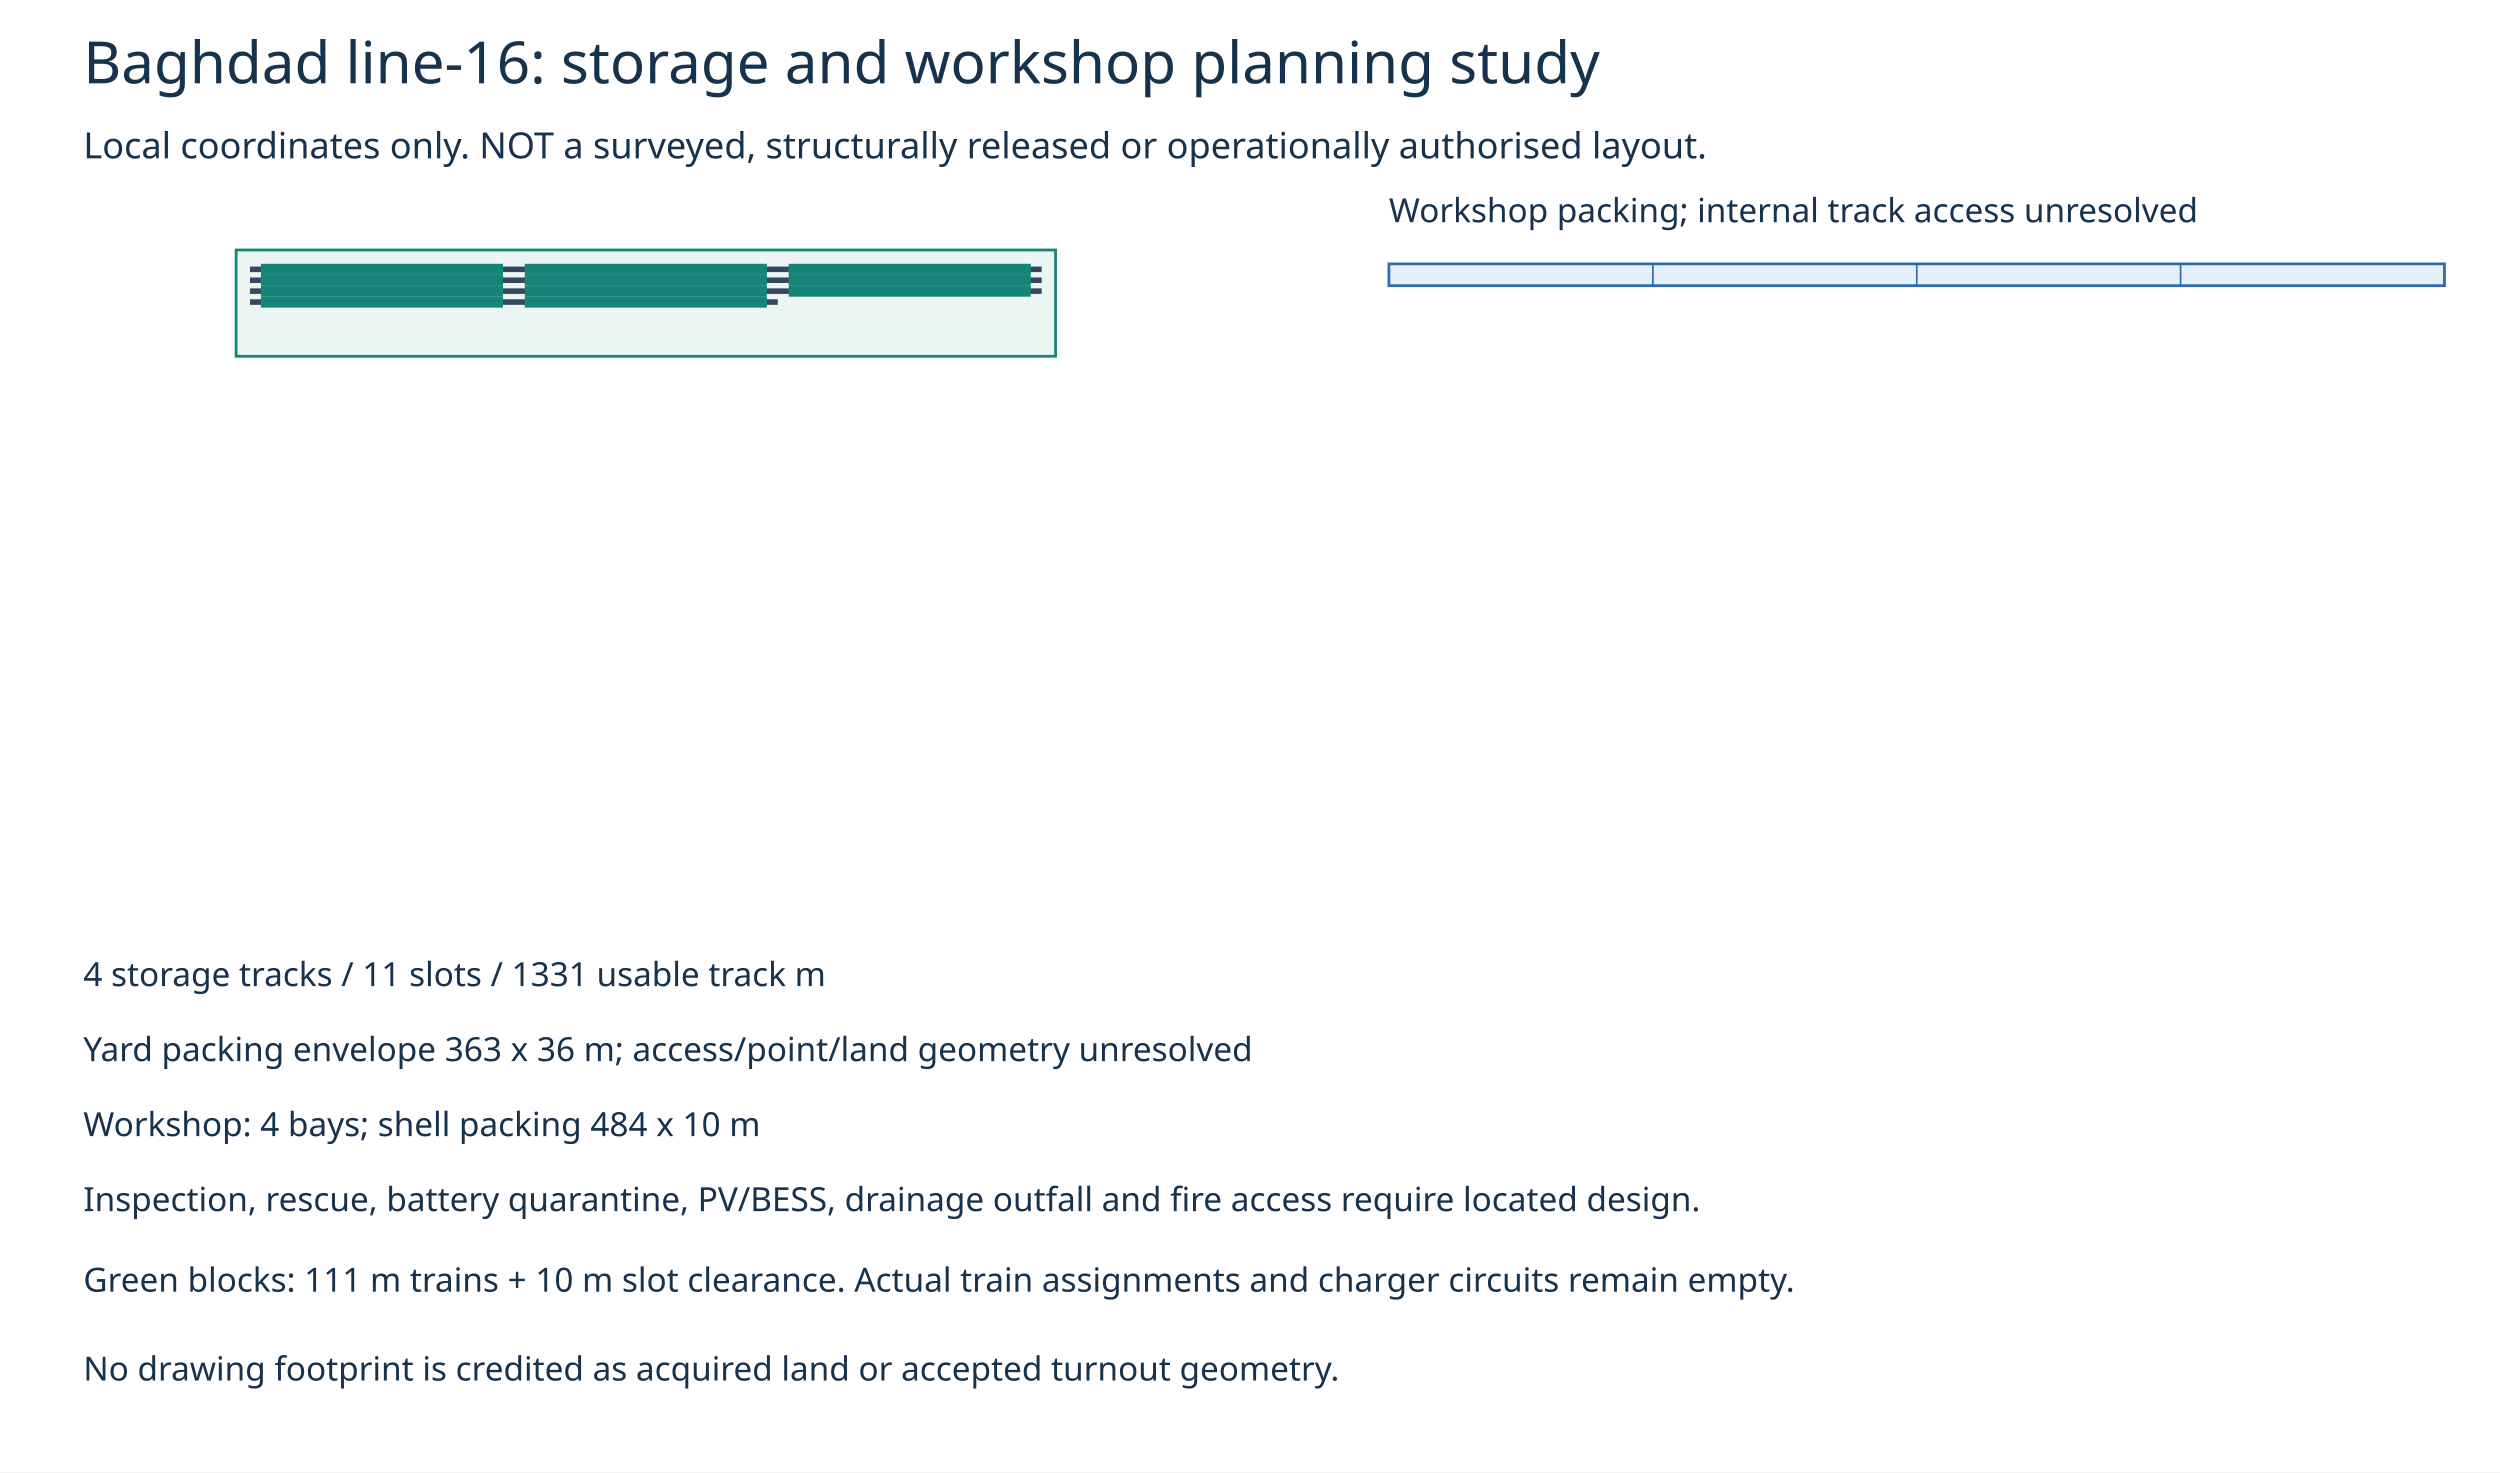
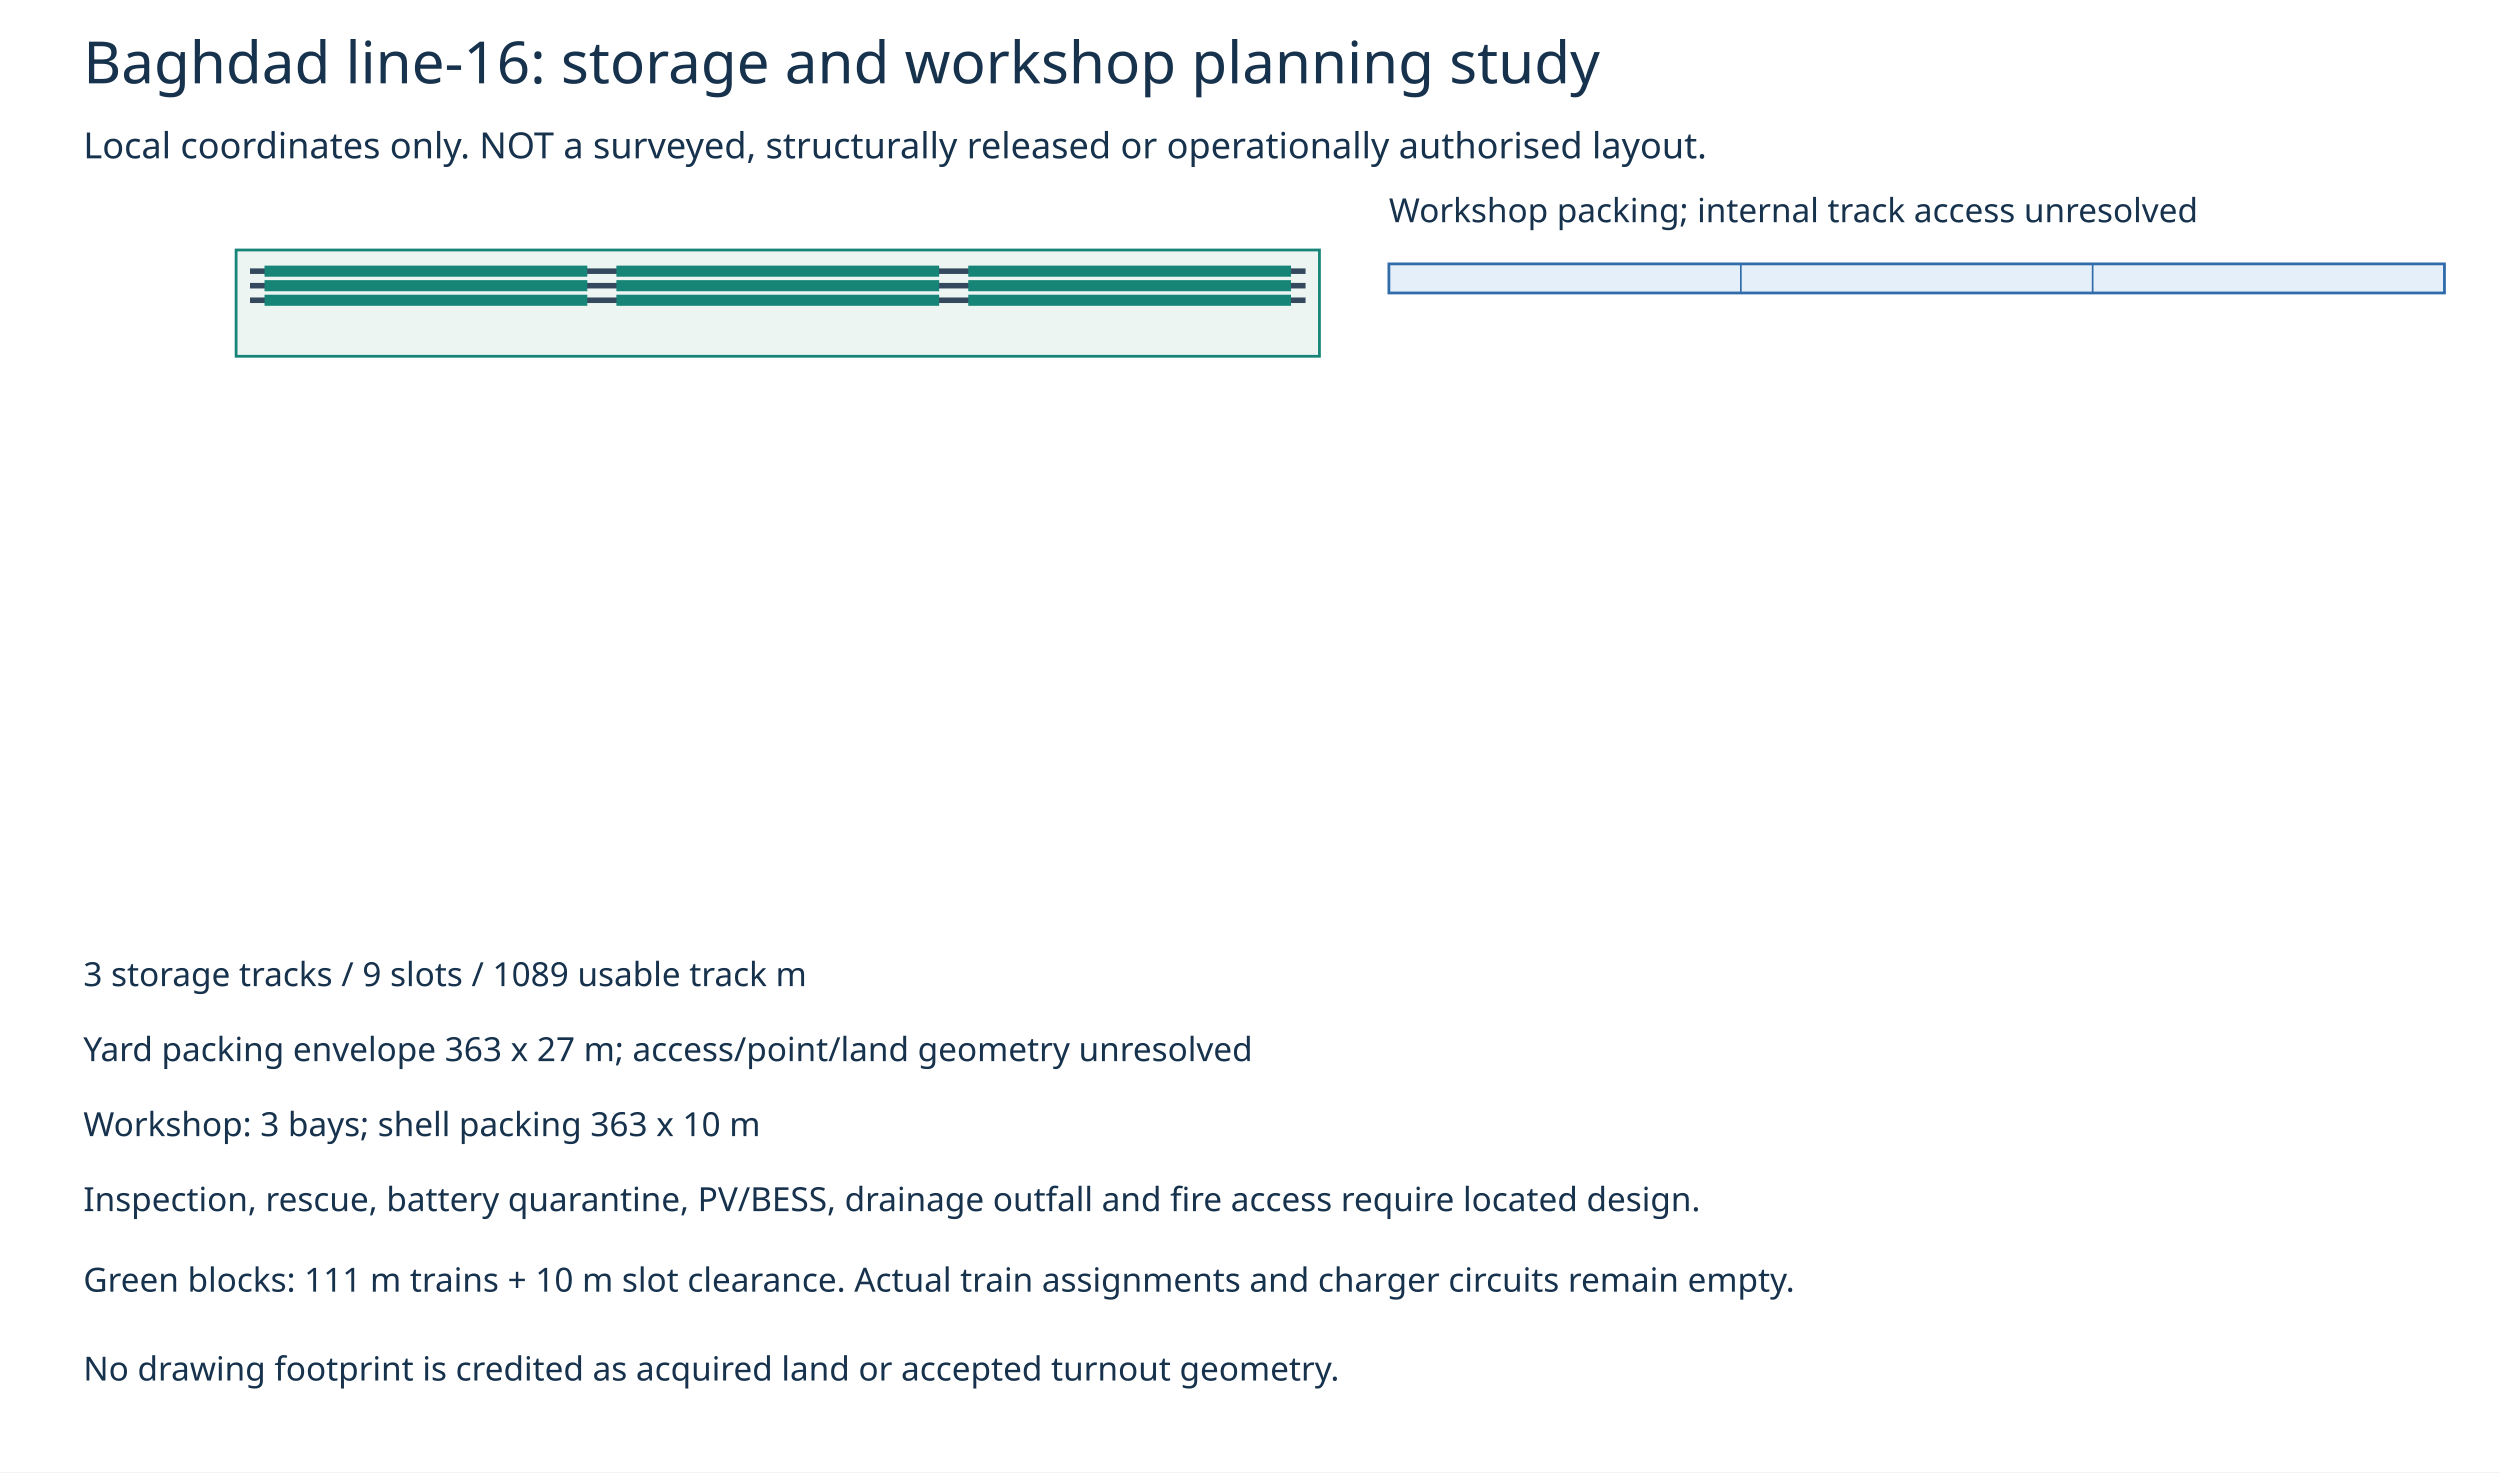
<svg xmlns="http://www.w3.org/2000/svg" width="900" height="530" viewBox="0 0 900 530">
  <rect width="900" height="530" fill="white" />
  <g font-family="sans-serif" fill="#17324d">
    <text x="30" y="30" font-size="21">Baghdad line-16: storage and workshop planning study</text>
    <text x="30" y="57" font-size="13">Local coordinates only. NOT a surveyed, structurally released or operationally authorised layout.</text>
-     <rect x="85" y="90" width="295.00" height="38.26" fill="#edf5f3" stroke="#168477" />
-     <path d="M90 96.96 H375.00" stroke="#34495e" stroke-width="2" />
-     <rect x="93.93" y="94.96" width="87.15" height="4" fill="#168477" />
-     <rect x="188.93" y="94.96" width="87.15" height="4" fill="#168477" />
-     <rect x="283.93" y="94.96" width="87.15" height="4" fill="#168477" />
-     <path d="M90 100.89 H375.00" stroke="#34495e" stroke-width="2" />
-     <rect x="93.93" y="98.89" width="87.15" height="4" fill="#168477" />
-     <rect x="188.93" y="98.89" width="87.15" height="4" fill="#168477" />
-     <rect x="283.93" y="98.89" width="87.15" height="4" fill="#168477" />
-     <path d="M90 104.81 H375.00" stroke="#34495e" stroke-width="2" />
-     <rect x="93.93" y="102.81" width="87.15" height="4" fill="#168477" />
-     <rect x="188.93" y="102.81" width="87.15" height="4" fill="#168477" />
-     <rect x="283.93" y="102.81" width="87.15" height="4" fill="#168477" />
-     <path d="M90 108.74 H280.00" stroke="#34495e" stroke-width="2" />
-     <rect x="93.93" y="106.74" width="87.15" height="4" fill="#168477" />
-     <rect x="188.93" y="106.74" width="87.15" height="4" fill="#168477" />
-     <rect x="500" y="95" width="380.00" height="7.85" fill="#e5effa" stroke="#316caa" />
-     <rect x="500.00" y="95.00" width="95.00" height="7.85" fill="none" stroke="#316caa" stroke-width="0.5" />
-     <rect x="595.00" y="95.00" width="95.00" height="7.85" fill="none" stroke="#316caa" stroke-width="0.5" />
-     <rect x="690.00" y="95.00" width="95.00" height="7.85" fill="none" stroke="#316caa" stroke-width="0.5" />
-     <rect x="785.00" y="95.00" width="95.00" height="7.85" fill="none" stroke="#316caa" stroke-width="0.5" />
+     <rect x="85" y="90" width="390.00" height="38.26" fill="#edf5f3" stroke="#168477" />
+     <path d="M90 97.62 H470.00" stroke="#34495e" stroke-width="2" />
+     <rect x="95.23" y="95.62" width="116.20" height="4" fill="#168477" />
+     <rect x="221.90" y="95.62" width="116.20" height="4" fill="#168477" />
+     <rect x="348.57" y="95.62" width="116.20" height="4" fill="#168477" />
+     <path d="M90 102.85 H470.00" stroke="#34495e" stroke-width="2" />
+     <rect x="95.23" y="100.85" width="116.20" height="4" fill="#168477" />
+     <rect x="221.90" y="100.85" width="116.20" height="4" fill="#168477" />
+     <rect x="348.57" y="100.85" width="116.20" height="4" fill="#168477" />
+     <path d="M90 108.09 H470.00" stroke="#34495e" stroke-width="2" />
+     <rect x="95.23" y="106.09" width="116.20" height="4" fill="#168477" />
+     <rect x="221.90" y="106.09" width="116.20" height="4" fill="#168477" />
+     <rect x="348.57" y="106.09" width="116.20" height="4" fill="#168477" />
+     <rect x="500" y="95" width="380.00" height="10.47" fill="#e5effa" stroke="#316caa" />
+     <rect x="500.00" y="95.00" width="126.67" height="10.47" fill="none" stroke="#316caa" stroke-width="0.5" />
+     <rect x="626.67" y="95.00" width="126.67" height="10.47" fill="none" stroke="#316caa" stroke-width="0.5" />
+     <rect x="753.33" y="95.00" width="126.67" height="10.47" fill="none" stroke="#316caa" stroke-width="0.5" />
    <text x="500" y="80" font-size="12">Workshop packing; internal track access unresolved</text>
-     <text x="30" y="355">4 storage tracks / 11 slots / 1331 usable track m</text>
-     <text x="30" y="382">Yard packing envelope 363 x 36 m; access/point/land geometry unresolved</text>
-     <text x="30" y="409">Workshop: 4 bays; shell packing 484 x 10 m</text>
+     <text x="30" y="355">3 storage tracks / 9 slots / 1089 usable track m</text>
+     <text x="30" y="382">Yard packing envelope 363 x 27 m; access/point/land geometry unresolved</text>
+     <text x="30" y="409">Workshop: 3 bays; shell packing 363 x 10 m</text>
    <text x="30" y="436">Inspection, rescue, battery quarantine, PV/BESS, drainage outfall and fire access require located design.</text>
    <text x="30" y="465">Green blocks: 111 m trains + 10 m slot clearance. Actual train assignments and charger circuits remain empty.</text>
    <text x="30" y="497">No drawing footprint is credited as acquired land or accepted turnout geometry.</text>
  </g>
</svg>
